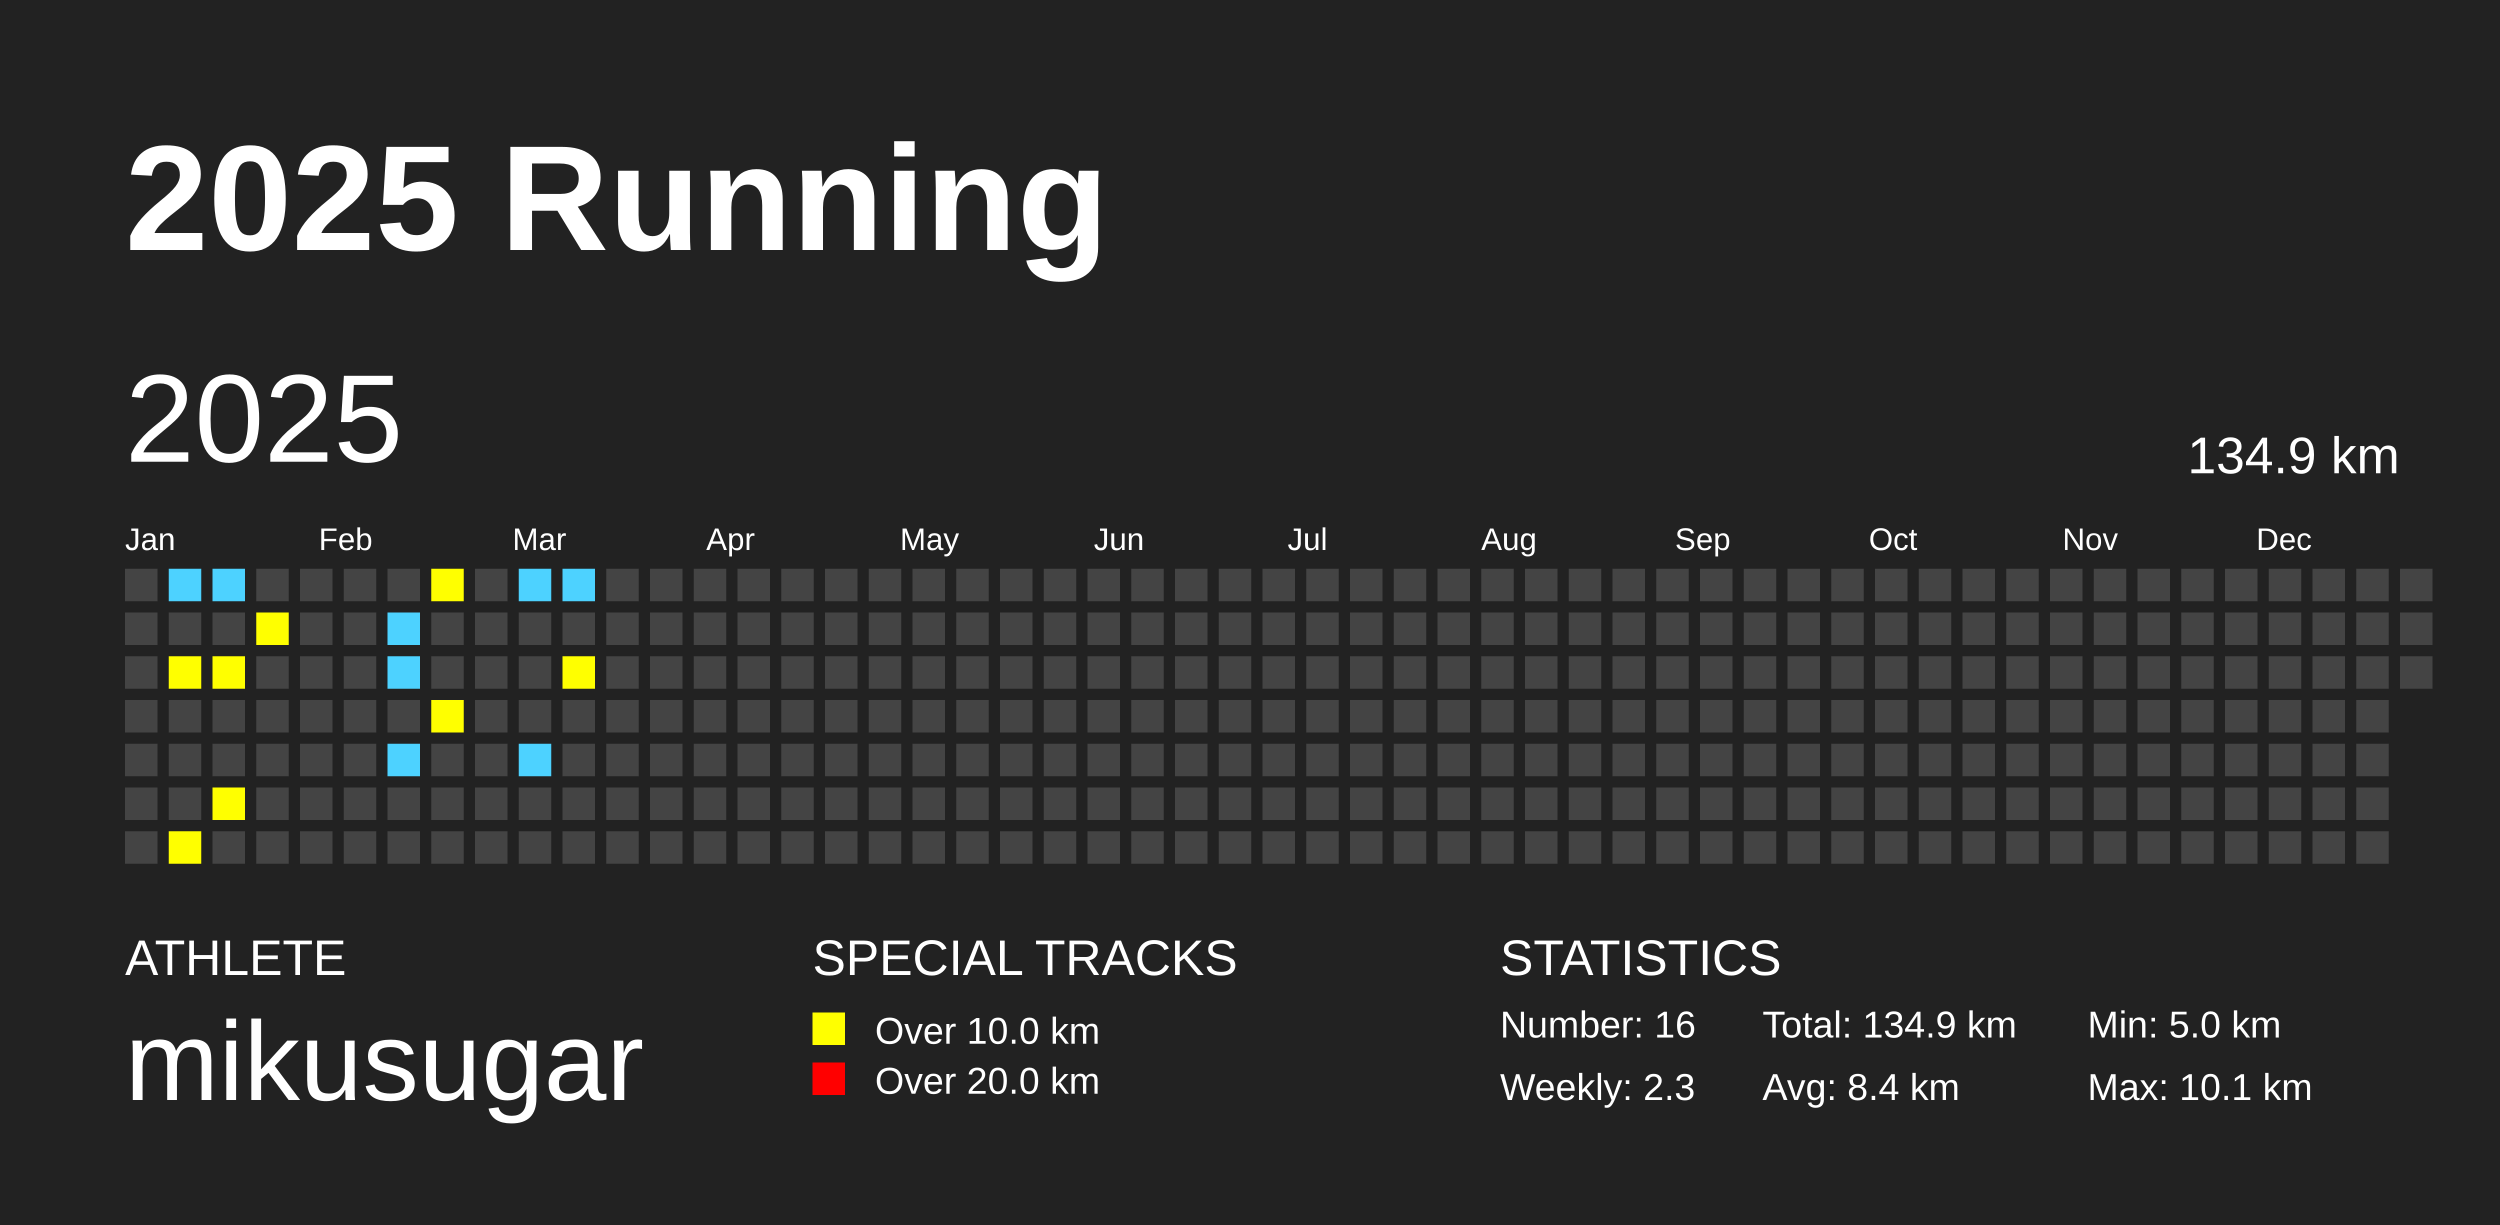
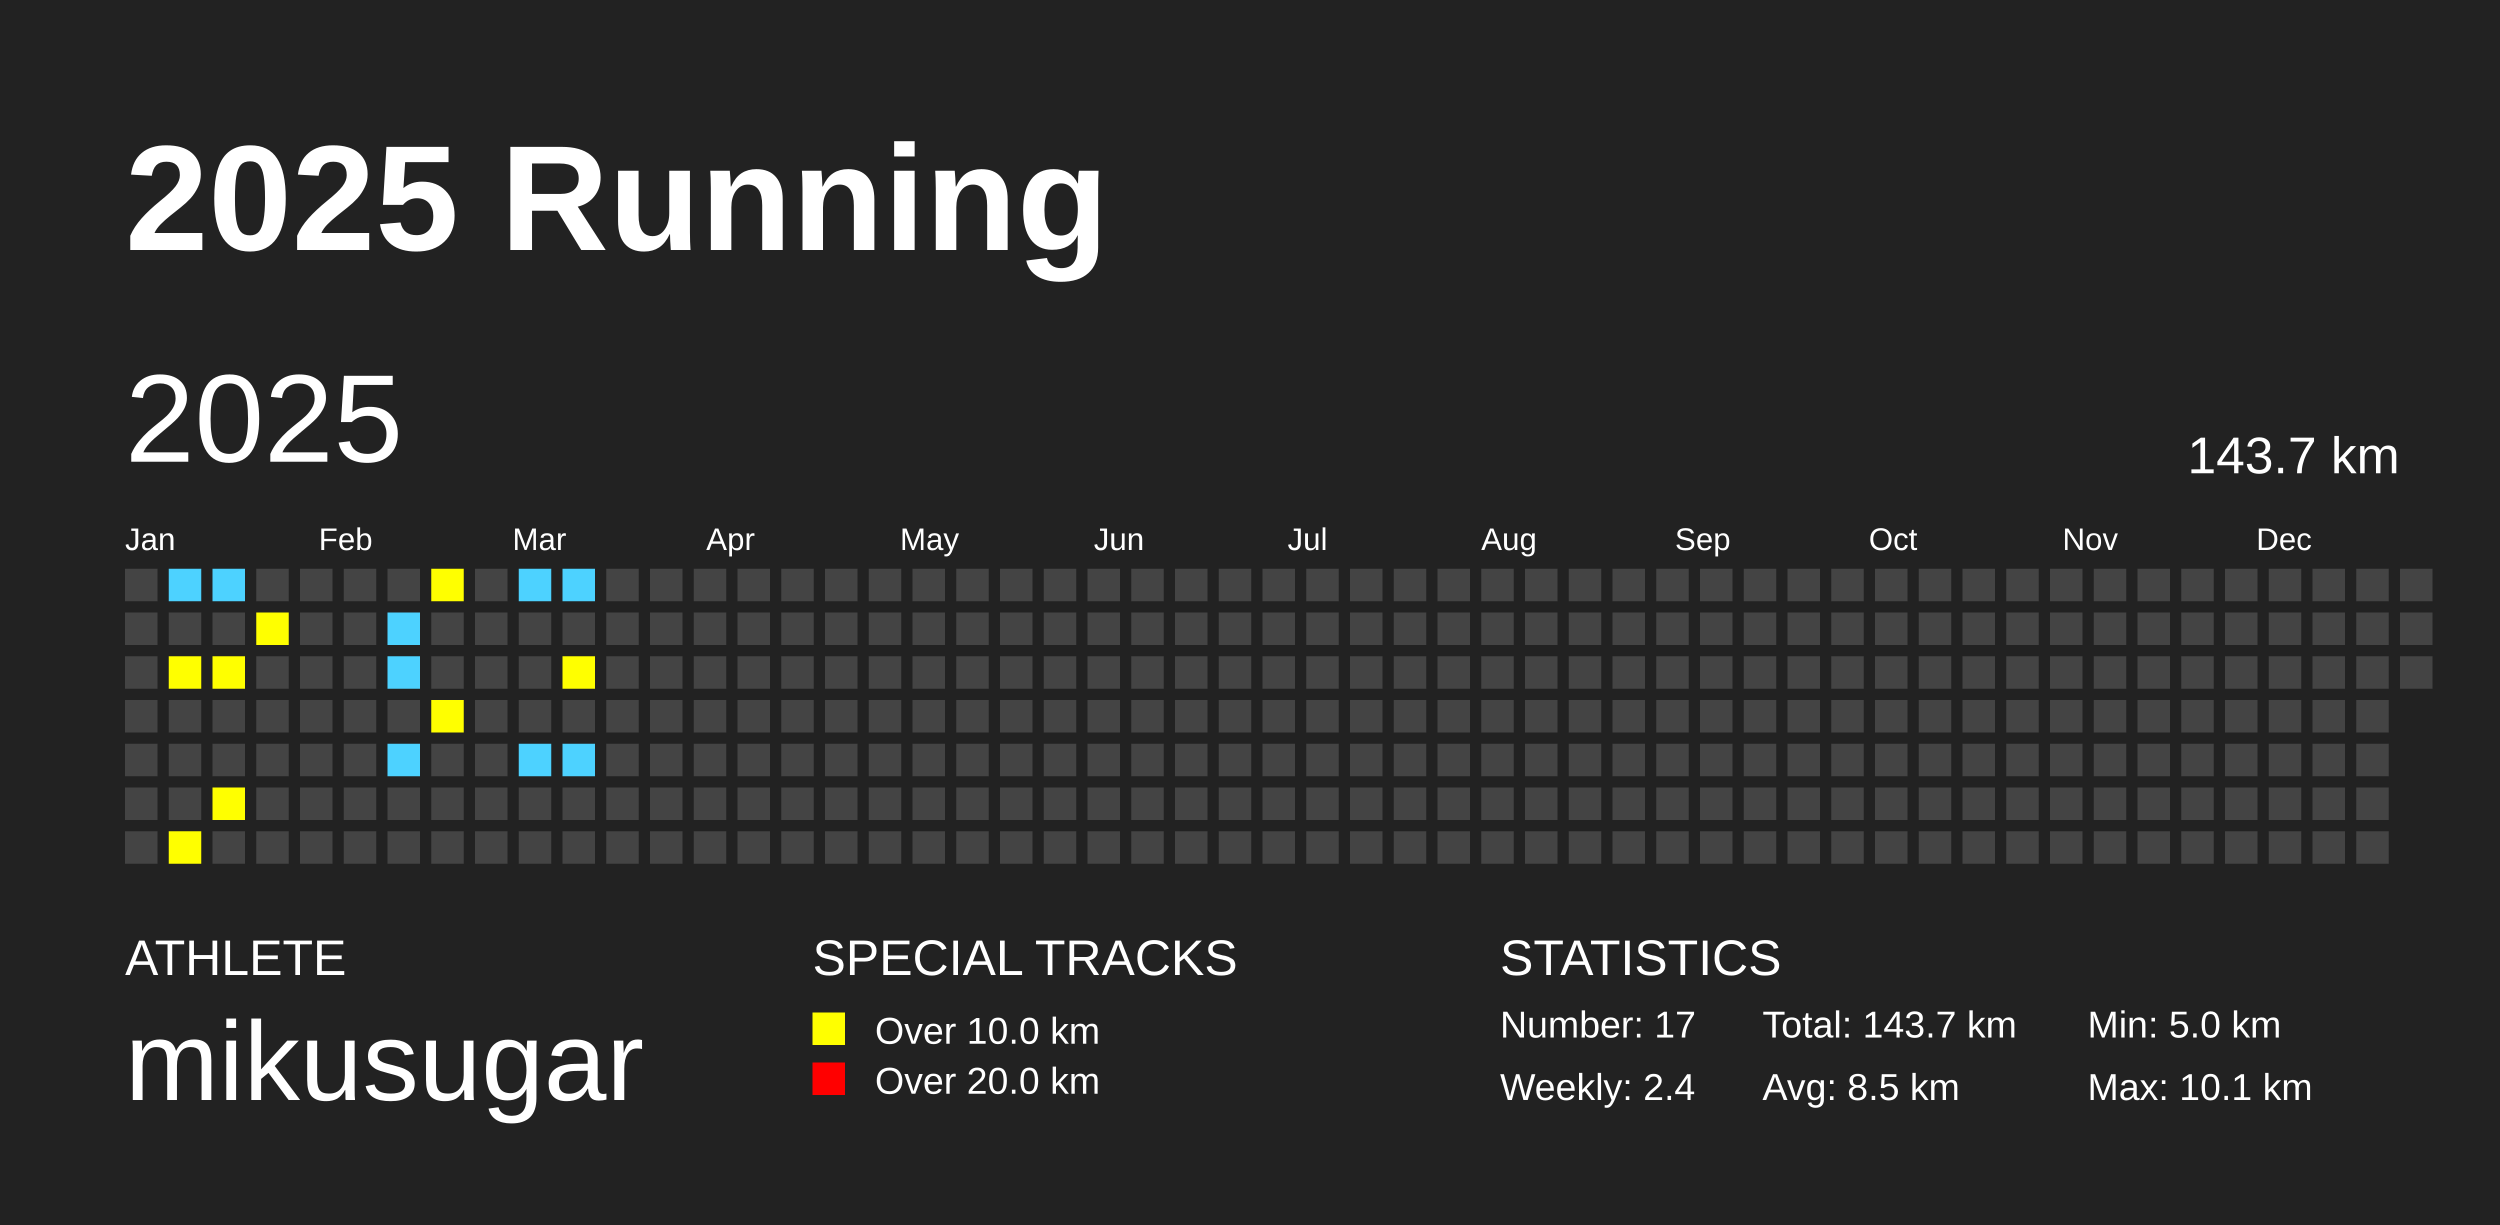
<svg xmlns="http://www.w3.org/2000/svg" baseProfile="full" height="98mm" version="1.1" viewBox="0,0,200,98" width="200mm">
  <defs />
  <rect fill="#222222" height="98" width="200" x="0" y="0" />
  <text fill="#FFFFFF" style="font-size:12px; font-family:Arial; font-weight:bold;" x="10" y="20">2025 Running</text>
  <text fill="#FFFFFF" style="font-size:4px; font-family:Arial" x="10" y="78">ATHLETE</text>
  <text fill="#FFFFFF" style="font-size:9px; font-family:Arial" x="10" y="88">mikusugar</text>
  <text fill="#FFFFFF" style="font-size:4px; font-family:Arial" x="65" y="78">SPECIAL TRACKS</text>
  <rect fill="yellow" height="2.6" width="2.6" x="65" y="81" />
  <text fill="#FFFFFF" style="font-size:3px; font-family:Arial" x="70" y="83.5">Over 10.0 km</text>
  <rect fill="red" height="2.6" width="2.6" x="65" y="85" />
  <text fill="#FFFFFF" style="font-size:3px; font-family:Arial" x="70" y="87.5">Over 20.0 km</text>
  <text fill="#FFFFFF" style="font-size:4px; font-family:Arial" x="120" y="78">STATISTICS</text>
-   <text fill="#FFFFFF" style="font-size:3px; font-family:Arial" x="120" y="83">Number: 16</text>
-   <text fill="#FFFFFF" style="font-size:3px; font-family:Arial" x="120" y="88">Weekly: 2.3</text>
-   <text fill="#FFFFFF" style="font-size:3px; font-family:Arial" x="141" y="83">Total: 134.9 km</text>
-   <text fill="#FFFFFF" style="font-size:3px; font-family:Arial" x="141" y="88">Avg: 8.4 km</text>
+   <text fill="#FFFFFF" style="font-size:3px; font-family:Arial" x="120" y="83">Number: 17</text>
+   <text fill="#FFFFFF" style="font-size:3px; font-family:Arial" x="120" y="88">Weekly: 2.4</text>
+   <text fill="#FFFFFF" style="font-size:3px; font-family:Arial" x="141" y="83">Total: 143.7 km</text>
+   <text fill="#FFFFFF" style="font-size:3px; font-family:Arial" x="141" y="88">Avg: 8.5 km</text>
  <text fill="#FFFFFF" style="font-size:3px; font-family:Arial" x="167" y="83">Min: 5.0 km</text>
  <text fill="#FFFFFF" style="font-size:3px; font-family:Arial" x="167" y="88">Max: 10.1 km</text>
  <text dominant-baseline="hanging" fill="#FFFFFF" style="font-size:10.0px; font-family:Arial;" x="10" y="30">2025</text>
-   <text dominant-baseline="hanging" fill="#FFFFFF" style="font-size:4.125px; font-family:Arial;" x="175" y="35">134.9 km</text>
+   <text dominant-baseline="hanging" fill="#FFFFFF" style="font-size:4.125px; font-family:Arial;" x="175" y="35">143.7 km</text>
  <text fill="#FFFFFF" style="font-size:2.5px; font-family:Arial" x="10.0" y="44">Jan</text>
  <text fill="#FFFFFF" style="font-size:2.5px; font-family:Arial" x="25.5" y="44">Feb</text>
  <text fill="#FFFFFF" style="font-size:2.5px; font-family:Arial" x="41.0" y="44">Mar</text>
  <text fill="#FFFFFF" style="font-size:2.5px; font-family:Arial" x="56.5" y="44">Apr</text>
  <text fill="#FFFFFF" style="font-size:2.5px; font-family:Arial" x="72.0" y="44">May</text>
  <text fill="#FFFFFF" style="font-size:2.5px; font-family:Arial" x="87.5" y="44">Jun</text>
  <text fill="#FFFFFF" style="font-size:2.5px; font-family:Arial" x="103.0" y="44">Jul</text>
  <text fill="#FFFFFF" style="font-size:2.5px; font-family:Arial" x="118.5" y="44">Aug</text>
  <text fill="#FFFFFF" style="font-size:2.5px; font-family:Arial" x="134.0" y="44">Sep</text>
  <text fill="#FFFFFF" style="font-size:2.5px; font-family:Arial" x="149.5" y="44">Oct</text>
  <text fill="#FFFFFF" style="font-size:2.5px; font-family:Arial" x="165.0" y="44">Nov</text>
  <text fill="#FFFFFF" style="font-size:2.5px; font-family:Arial" x="180.5" y="44">Dec</text>
  <rect fill="#444444" height="2.6" width="2.6" x="10.0" y="45.5" />
  <rect fill="#444444" height="2.6" width="2.6" x="10.0" y="49.0" />
  <rect fill="#444444" height="2.6" width="2.6" x="10.0" y="52.5" />
  <rect fill="#444444" height="2.6" width="2.6" x="10.0" y="56.0" />
  <rect fill="#444444" height="2.6" width="2.6" x="10.0" y="59.5" />
  <rect fill="#444444" height="2.6" width="2.6" x="10.0" y="63.0" />
  <rect fill="#444444" height="2.6" width="2.6" x="10.0" y="66.5" />
  <rect fill="#4DD2FF" height="2.6" width="2.6" x="13.5" y="45.5" />
  <rect fill="#444444" height="2.6" width="2.6" x="13.5" y="49.0" />
  <rect fill="yellow" height="2.6" width="2.6" x="13.5" y="52.5" />
  <rect fill="#444444" height="2.6" width="2.6" x="13.5" y="56.0" />
  <rect fill="#444444" height="2.6" width="2.6" x="13.5" y="59.5" />
  <rect fill="#444444" height="2.6" width="2.6" x="13.5" y="63.0" />
  <rect fill="yellow" height="2.6" width="2.6" x="13.5" y="66.5" />
  <rect fill="#4DD2FF" height="2.6" width="2.6" x="17.0" y="45.5" />
  <rect fill="#444444" height="2.6" width="2.6" x="17.0" y="49.0" />
  <rect fill="yellow" height="2.6" width="2.6" x="17.0" y="52.5" />
  <rect fill="#444444" height="2.6" width="2.6" x="17.0" y="56.0" />
  <rect fill="#444444" height="2.6" width="2.6" x="17.0" y="59.5" />
  <rect fill="yellow" height="2.6" width="2.6" x="17.0" y="63.0" />
  <rect fill="#444444" height="2.6" width="2.6" x="17.0" y="66.5" />
  <rect fill="#444444" height="2.6" width="2.6" x="20.5" y="45.5" />
  <rect fill="yellow" height="2.6" width="2.6" x="20.5" y="49.0" />
  <rect fill="#444444" height="2.6" width="2.6" x="20.5" y="52.5" />
  <rect fill="#444444" height="2.6" width="2.6" x="20.5" y="56.0" />
  <rect fill="#444444" height="2.6" width="2.6" x="20.5" y="59.5" />
  <rect fill="#444444" height="2.6" width="2.6" x="20.5" y="63.0" />
  <rect fill="#444444" height="2.6" width="2.6" x="20.5" y="66.5" />
  <rect fill="#444444" height="2.6" width="2.6" x="24.0" y="45.5" />
  <rect fill="#444444" height="2.6" width="2.6" x="24.0" y="49.0" />
  <rect fill="#444444" height="2.6" width="2.6" x="24.0" y="52.5" />
  <rect fill="#444444" height="2.6" width="2.6" x="24.0" y="56.0" />
  <rect fill="#444444" height="2.6" width="2.6" x="24.0" y="59.5" />
  <rect fill="#444444" height="2.6" width="2.6" x="24.0" y="63.0" />
  <rect fill="#444444" height="2.6" width="2.6" x="24.0" y="66.5" />
  <rect fill="#444444" height="2.6" width="2.6" x="27.5" y="45.5" />
  <rect fill="#444444" height="2.6" width="2.6" x="27.5" y="49.0" />
  <rect fill="#444444" height="2.6" width="2.6" x="27.5" y="52.5" />
  <rect fill="#444444" height="2.6" width="2.6" x="27.5" y="56.0" />
  <rect fill="#444444" height="2.6" width="2.6" x="27.5" y="59.5" />
  <rect fill="#444444" height="2.6" width="2.6" x="27.5" y="63.0" />
  <rect fill="#444444" height="2.6" width="2.6" x="27.5" y="66.5" />
  <rect fill="#444444" height="2.6" width="2.6" x="31.0" y="45.5" />
  <rect fill="#4DD2FF" height="2.6" width="2.6" x="31.0" y="49.0" />
  <rect fill="#4DD2FF" height="2.6" width="2.6" x="31.0" y="52.5" />
  <rect fill="#444444" height="2.6" width="2.6" x="31.0" y="56.0" />
  <rect fill="#4DD2FF" height="2.6" width="2.6" x="31.0" y="59.5" />
  <rect fill="#444444" height="2.6" width="2.6" x="31.0" y="63.0" />
  <rect fill="#444444" height="2.6" width="2.6" x="31.0" y="66.5" />
  <rect fill="yellow" height="2.6" width="2.6" x="34.5" y="45.5" />
  <rect fill="#444444" height="2.6" width="2.6" x="34.5" y="49.0" />
  <rect fill="#444444" height="2.6" width="2.6" x="34.5" y="52.5" />
  <rect fill="yellow" height="2.6" width="2.6" x="34.5" y="56.0" />
  <rect fill="#444444" height="2.6" width="2.6" x="34.5" y="59.5" />
  <rect fill="#444444" height="2.6" width="2.6" x="34.5" y="63.0" />
  <rect fill="#444444" height="2.6" width="2.6" x="34.5" y="66.5" />
  <rect fill="#444444" height="2.6" width="2.6" x="38.0" y="45.5" />
  <rect fill="#444444" height="2.6" width="2.6" x="38.0" y="49.0" />
  <rect fill="#444444" height="2.6" width="2.6" x="38.0" y="52.5" />
  <rect fill="#444444" height="2.6" width="2.6" x="38.0" y="56.0" />
  <rect fill="#444444" height="2.6" width="2.6" x="38.0" y="59.5" />
  <rect fill="#444444" height="2.6" width="2.6" x="38.0" y="63.0" />
  <rect fill="#444444" height="2.6" width="2.6" x="38.0" y="66.5" />
  <rect fill="#4DD2FF" height="2.6" width="2.6" x="41.5" y="45.5" />
  <rect fill="#444444" height="2.6" width="2.6" x="41.5" y="49.0" />
  <rect fill="#444444" height="2.6" width="2.6" x="41.5" y="52.5" />
  <rect fill="#444444" height="2.6" width="2.6" x="41.5" y="56.0" />
  <rect fill="#4DD2FF" height="2.6" width="2.6" x="41.5" y="59.5" />
  <rect fill="#444444" height="2.6" width="2.6" x="41.5" y="63.0" />
  <rect fill="#444444" height="2.6" width="2.6" x="41.5" y="66.5" />
  <rect fill="#4DD2FF" height="2.6" width="2.6" x="45.0" y="45.5" />
  <rect fill="#444444" height="2.6" width="2.6" x="45.0" y="49.0" />
  <rect fill="yellow" height="2.6" width="2.6" x="45.0" y="52.5" />
  <rect fill="#444444" height="2.6" width="2.6" x="45.0" y="56.0" />
-   <rect fill="#444444" height="2.6" width="2.6" x="45.0" y="59.5" />
+   <rect fill="#4DD2FF" height="2.6" width="2.6" x="45.0" y="59.5" />
  <rect fill="#444444" height="2.6" width="2.6" x="45.0" y="63.0" />
  <rect fill="#444444" height="2.6" width="2.6" x="45.0" y="66.5" />
  <rect fill="#444444" height="2.6" width="2.6" x="48.5" y="45.5" />
  <rect fill="#444444" height="2.6" width="2.6" x="48.5" y="49.0" />
  <rect fill="#444444" height="2.6" width="2.6" x="48.5" y="52.5" />
  <rect fill="#444444" height="2.6" width="2.6" x="48.5" y="56.0" />
  <rect fill="#444444" height="2.6" width="2.6" x="48.5" y="59.5" />
  <rect fill="#444444" height="2.6" width="2.6" x="48.5" y="63.0" />
  <rect fill="#444444" height="2.6" width="2.6" x="48.5" y="66.5" />
  <rect fill="#444444" height="2.6" width="2.6" x="52.0" y="45.5" />
  <rect fill="#444444" height="2.6" width="2.6" x="52.0" y="49.0" />
  <rect fill="#444444" height="2.6" width="2.6" x="52.0" y="52.5" />
  <rect fill="#444444" height="2.6" width="2.6" x="52.0" y="56.0" />
  <rect fill="#444444" height="2.6" width="2.6" x="52.0" y="59.5" />
  <rect fill="#444444" height="2.6" width="2.6" x="52.0" y="63.0" />
  <rect fill="#444444" height="2.6" width="2.6" x="52.0" y="66.5" />
  <rect fill="#444444" height="2.6" width="2.6" x="55.5" y="45.5" />
  <rect fill="#444444" height="2.6" width="2.6" x="55.5" y="49.0" />
  <rect fill="#444444" height="2.6" width="2.6" x="55.5" y="52.5" />
  <rect fill="#444444" height="2.6" width="2.6" x="55.5" y="56.0" />
  <rect fill="#444444" height="2.6" width="2.6" x="55.5" y="59.5" />
  <rect fill="#444444" height="2.6" width="2.6" x="55.5" y="63.0" />
  <rect fill="#444444" height="2.6" width="2.6" x="55.5" y="66.5" />
  <rect fill="#444444" height="2.6" width="2.6" x="59.0" y="45.5" />
  <rect fill="#444444" height="2.6" width="2.6" x="59.0" y="49.0" />
  <rect fill="#444444" height="2.6" width="2.6" x="59.0" y="52.5" />
  <rect fill="#444444" height="2.6" width="2.6" x="59.0" y="56.0" />
  <rect fill="#444444" height="2.6" width="2.6" x="59.0" y="59.5" />
  <rect fill="#444444" height="2.6" width="2.6" x="59.0" y="63.0" />
  <rect fill="#444444" height="2.6" width="2.6" x="59.0" y="66.5" />
  <rect fill="#444444" height="2.6" width="2.6" x="62.5" y="45.5" />
  <rect fill="#444444" height="2.6" width="2.6" x="62.5" y="49.0" />
  <rect fill="#444444" height="2.6" width="2.6" x="62.5" y="52.5" />
  <rect fill="#444444" height="2.6" width="2.6" x="62.5" y="56.0" />
  <rect fill="#444444" height="2.6" width="2.6" x="62.5" y="59.5" />
  <rect fill="#444444" height="2.6" width="2.6" x="62.5" y="63.0" />
  <rect fill="#444444" height="2.6" width="2.6" x="62.5" y="66.5" />
  <rect fill="#444444" height="2.6" width="2.6" x="66.0" y="45.5" />
  <rect fill="#444444" height="2.6" width="2.6" x="66.0" y="49.0" />
  <rect fill="#444444" height="2.6" width="2.6" x="66.0" y="52.5" />
  <rect fill="#444444" height="2.6" width="2.6" x="66.0" y="56.0" />
  <rect fill="#444444" height="2.6" width="2.6" x="66.0" y="59.5" />
  <rect fill="#444444" height="2.6" width="2.6" x="66.0" y="63.0" />
  <rect fill="#444444" height="2.6" width="2.6" x="66.0" y="66.5" />
  <rect fill="#444444" height="2.6" width="2.6" x="69.5" y="45.5" />
  <rect fill="#444444" height="2.6" width="2.6" x="69.5" y="49.0" />
  <rect fill="#444444" height="2.6" width="2.6" x="69.5" y="52.5" />
  <rect fill="#444444" height="2.6" width="2.6" x="69.5" y="56.0" />
  <rect fill="#444444" height="2.6" width="2.6" x="69.5" y="59.5" />
  <rect fill="#444444" height="2.6" width="2.6" x="69.5" y="63.0" />
  <rect fill="#444444" height="2.6" width="2.6" x="69.5" y="66.5" />
  <rect fill="#444444" height="2.6" width="2.6" x="73.0" y="45.5" />
  <rect fill="#444444" height="2.6" width="2.6" x="73.0" y="49.0" />
  <rect fill="#444444" height="2.6" width="2.6" x="73.0" y="52.5" />
  <rect fill="#444444" height="2.6" width="2.6" x="73.0" y="56.0" />
  <rect fill="#444444" height="2.6" width="2.6" x="73.0" y="59.5" />
  <rect fill="#444444" height="2.6" width="2.6" x="73.0" y="63.0" />
  <rect fill="#444444" height="2.6" width="2.6" x="73.0" y="66.5" />
  <rect fill="#444444" height="2.6" width="2.6" x="76.5" y="45.5" />
  <rect fill="#444444" height="2.6" width="2.6" x="76.5" y="49.0" />
  <rect fill="#444444" height="2.6" width="2.6" x="76.5" y="52.5" />
  <rect fill="#444444" height="2.6" width="2.6" x="76.5" y="56.0" />
  <rect fill="#444444" height="2.6" width="2.6" x="76.5" y="59.5" />
  <rect fill="#444444" height="2.6" width="2.6" x="76.5" y="63.0" />
  <rect fill="#444444" height="2.6" width="2.6" x="76.5" y="66.5" />
  <rect fill="#444444" height="2.6" width="2.6" x="80.0" y="45.5" />
  <rect fill="#444444" height="2.6" width="2.6" x="80.0" y="49.0" />
  <rect fill="#444444" height="2.6" width="2.6" x="80.0" y="52.5" />
  <rect fill="#444444" height="2.6" width="2.6" x="80.0" y="56.0" />
  <rect fill="#444444" height="2.6" width="2.6" x="80.0" y="59.5" />
  <rect fill="#444444" height="2.6" width="2.6" x="80.0" y="63.0" />
  <rect fill="#444444" height="2.6" width="2.6" x="80.0" y="66.5" />
  <rect fill="#444444" height="2.6" width="2.6" x="83.5" y="45.5" />
  <rect fill="#444444" height="2.6" width="2.6" x="83.5" y="49.0" />
  <rect fill="#444444" height="2.6" width="2.6" x="83.5" y="52.5" />
  <rect fill="#444444" height="2.6" width="2.6" x="83.5" y="56.0" />
  <rect fill="#444444" height="2.6" width="2.6" x="83.5" y="59.5" />
  <rect fill="#444444" height="2.6" width="2.6" x="83.5" y="63.0" />
  <rect fill="#444444" height="2.6" width="2.6" x="83.5" y="66.5" />
  <rect fill="#444444" height="2.6" width="2.6" x="87.0" y="45.5" />
  <rect fill="#444444" height="2.6" width="2.6" x="87.0" y="49.0" />
  <rect fill="#444444" height="2.6" width="2.6" x="87.0" y="52.5" />
  <rect fill="#444444" height="2.6" width="2.6" x="87.0" y="56.0" />
  <rect fill="#444444" height="2.6" width="2.6" x="87.0" y="59.5" />
  <rect fill="#444444" height="2.6" width="2.6" x="87.0" y="63.0" />
  <rect fill="#444444" height="2.6" width="2.6" x="87.0" y="66.5" />
  <rect fill="#444444" height="2.6" width="2.6" x="90.5" y="45.5" />
  <rect fill="#444444" height="2.6" width="2.6" x="90.5" y="49.0" />
  <rect fill="#444444" height="2.6" width="2.6" x="90.5" y="52.5" />
  <rect fill="#444444" height="2.6" width="2.6" x="90.5" y="56.0" />
  <rect fill="#444444" height="2.6" width="2.6" x="90.5" y="59.5" />
  <rect fill="#444444" height="2.6" width="2.6" x="90.5" y="63.0" />
  <rect fill="#444444" height="2.6" width="2.6" x="90.5" y="66.5" />
  <rect fill="#444444" height="2.6" width="2.6" x="94.0" y="45.5" />
  <rect fill="#444444" height="2.6" width="2.6" x="94.0" y="49.0" />
  <rect fill="#444444" height="2.6" width="2.6" x="94.0" y="52.5" />
  <rect fill="#444444" height="2.6" width="2.6" x="94.0" y="56.0" />
  <rect fill="#444444" height="2.6" width="2.6" x="94.0" y="59.5" />
  <rect fill="#444444" height="2.6" width="2.6" x="94.0" y="63.0" />
  <rect fill="#444444" height="2.6" width="2.6" x="94.0" y="66.5" />
  <rect fill="#444444" height="2.6" width="2.6" x="97.5" y="45.5" />
  <rect fill="#444444" height="2.6" width="2.6" x="97.5" y="49.0" />
  <rect fill="#444444" height="2.6" width="2.6" x="97.5" y="52.5" />
  <rect fill="#444444" height="2.6" width="2.6" x="97.5" y="56.0" />
  <rect fill="#444444" height="2.6" width="2.6" x="97.5" y="59.5" />
  <rect fill="#444444" height="2.6" width="2.6" x="97.5" y="63.0" />
  <rect fill="#444444" height="2.6" width="2.6" x="97.5" y="66.5" />
  <rect fill="#444444" height="2.6" width="2.6" x="101.0" y="45.5" />
  <rect fill="#444444" height="2.6" width="2.6" x="101.0" y="49.0" />
  <rect fill="#444444" height="2.6" width="2.6" x="101.0" y="52.5" />
  <rect fill="#444444" height="2.6" width="2.6" x="101.0" y="56.0" />
  <rect fill="#444444" height="2.6" width="2.6" x="101.0" y="59.5" />
  <rect fill="#444444" height="2.6" width="2.6" x="101.0" y="63.0" />
  <rect fill="#444444" height="2.6" width="2.6" x="101.0" y="66.5" />
  <rect fill="#444444" height="2.6" width="2.6" x="104.5" y="45.5" />
  <rect fill="#444444" height="2.6" width="2.6" x="104.5" y="49.0" />
  <rect fill="#444444" height="2.6" width="2.6" x="104.5" y="52.5" />
  <rect fill="#444444" height="2.6" width="2.6" x="104.5" y="56.0" />
  <rect fill="#444444" height="2.6" width="2.6" x="104.5" y="59.5" />
  <rect fill="#444444" height="2.6" width="2.6" x="104.5" y="63.0" />
  <rect fill="#444444" height="2.6" width="2.6" x="104.5" y="66.5" />
  <rect fill="#444444" height="2.6" width="2.6" x="108.0" y="45.5" />
  <rect fill="#444444" height="2.6" width="2.6" x="108.0" y="49.0" />
  <rect fill="#444444" height="2.6" width="2.6" x="108.0" y="52.5" />
  <rect fill="#444444" height="2.6" width="2.6" x="108.0" y="56.0" />
  <rect fill="#444444" height="2.6" width="2.6" x="108.0" y="59.5" />
  <rect fill="#444444" height="2.6" width="2.6" x="108.0" y="63.0" />
  <rect fill="#444444" height="2.6" width="2.6" x="108.0" y="66.5" />
  <rect fill="#444444" height="2.6" width="2.6" x="111.5" y="45.5" />
  <rect fill="#444444" height="2.6" width="2.6" x="111.5" y="49.0" />
  <rect fill="#444444" height="2.6" width="2.6" x="111.5" y="52.5" />
  <rect fill="#444444" height="2.6" width="2.6" x="111.5" y="56.0" />
  <rect fill="#444444" height="2.6" width="2.6" x="111.5" y="59.5" />
  <rect fill="#444444" height="2.6" width="2.6" x="111.5" y="63.0" />
  <rect fill="#444444" height="2.6" width="2.6" x="111.5" y="66.5" />
  <rect fill="#444444" height="2.6" width="2.6" x="115.0" y="45.5" />
  <rect fill="#444444" height="2.6" width="2.6" x="115.0" y="49.0" />
  <rect fill="#444444" height="2.6" width="2.6" x="115.0" y="52.5" />
  <rect fill="#444444" height="2.6" width="2.6" x="115.0" y="56.0" />
  <rect fill="#444444" height="2.6" width="2.6" x="115.0" y="59.5" />
  <rect fill="#444444" height="2.6" width="2.6" x="115.0" y="63.0" />
  <rect fill="#444444" height="2.6" width="2.6" x="115.0" y="66.5" />
  <rect fill="#444444" height="2.6" width="2.6" x="118.5" y="45.5" />
  <rect fill="#444444" height="2.6" width="2.6" x="118.5" y="49.0" />
  <rect fill="#444444" height="2.6" width="2.6" x="118.5" y="52.5" />
  <rect fill="#444444" height="2.6" width="2.6" x="118.5" y="56.0" />
  <rect fill="#444444" height="2.6" width="2.6" x="118.5" y="59.5" />
  <rect fill="#444444" height="2.6" width="2.6" x="118.5" y="63.0" />
  <rect fill="#444444" height="2.6" width="2.6" x="118.5" y="66.5" />
  <rect fill="#444444" height="2.6" width="2.6" x="122.0" y="45.5" />
  <rect fill="#444444" height="2.6" width="2.6" x="122.0" y="49.0" />
  <rect fill="#444444" height="2.6" width="2.6" x="122.0" y="52.5" />
  <rect fill="#444444" height="2.6" width="2.6" x="122.0" y="56.0" />
  <rect fill="#444444" height="2.6" width="2.6" x="122.0" y="59.5" />
  <rect fill="#444444" height="2.6" width="2.6" x="122.0" y="63.0" />
  <rect fill="#444444" height="2.6" width="2.6" x="122.0" y="66.5" />
  <rect fill="#444444" height="2.6" width="2.6" x="125.5" y="45.5" />
  <rect fill="#444444" height="2.6" width="2.6" x="125.5" y="49.0" />
  <rect fill="#444444" height="2.6" width="2.6" x="125.5" y="52.5" />
  <rect fill="#444444" height="2.6" width="2.6" x="125.5" y="56.0" />
  <rect fill="#444444" height="2.6" width="2.6" x="125.5" y="59.5" />
  <rect fill="#444444" height="2.6" width="2.6" x="125.5" y="63.0" />
  <rect fill="#444444" height="2.6" width="2.6" x="125.5" y="66.5" />
  <rect fill="#444444" height="2.6" width="2.6" x="129.0" y="45.5" />
  <rect fill="#444444" height="2.6" width="2.6" x="129.0" y="49.0" />
  <rect fill="#444444" height="2.6" width="2.6" x="129.0" y="52.5" />
  <rect fill="#444444" height="2.6" width="2.6" x="129.0" y="56.0" />
  <rect fill="#444444" height="2.6" width="2.6" x="129.0" y="59.5" />
  <rect fill="#444444" height="2.6" width="2.6" x="129.0" y="63.0" />
  <rect fill="#444444" height="2.6" width="2.6" x="129.0" y="66.5" />
  <rect fill="#444444" height="2.6" width="2.6" x="132.5" y="45.5" />
  <rect fill="#444444" height="2.6" width="2.6" x="132.5" y="49.0" />
  <rect fill="#444444" height="2.6" width="2.6" x="132.5" y="52.5" />
  <rect fill="#444444" height="2.6" width="2.6" x="132.5" y="56.0" />
  <rect fill="#444444" height="2.6" width="2.6" x="132.5" y="59.5" />
  <rect fill="#444444" height="2.6" width="2.6" x="132.5" y="63.0" />
  <rect fill="#444444" height="2.6" width="2.6" x="132.5" y="66.5" />
  <rect fill="#444444" height="2.6" width="2.6" x="136.0" y="45.5" />
  <rect fill="#444444" height="2.6" width="2.6" x="136.0" y="49.0" />
  <rect fill="#444444" height="2.6" width="2.6" x="136.0" y="52.5" />
  <rect fill="#444444" height="2.6" width="2.6" x="136.0" y="56.0" />
  <rect fill="#444444" height="2.6" width="2.6" x="136.0" y="59.5" />
  <rect fill="#444444" height="2.6" width="2.6" x="136.0" y="63.0" />
  <rect fill="#444444" height="2.6" width="2.6" x="136.0" y="66.5" />
  <rect fill="#444444" height="2.6" width="2.6" x="139.5" y="45.5" />
  <rect fill="#444444" height="2.6" width="2.6" x="139.5" y="49.0" />
  <rect fill="#444444" height="2.6" width="2.6" x="139.5" y="52.5" />
  <rect fill="#444444" height="2.6" width="2.6" x="139.5" y="56.0" />
  <rect fill="#444444" height="2.6" width="2.6" x="139.5" y="59.5" />
  <rect fill="#444444" height="2.6" width="2.6" x="139.5" y="63.0" />
  <rect fill="#444444" height="2.6" width="2.6" x="139.5" y="66.5" />
  <rect fill="#444444" height="2.6" width="2.6" x="143.0" y="45.5" />
  <rect fill="#444444" height="2.6" width="2.6" x="143.0" y="49.0" />
  <rect fill="#444444" height="2.6" width="2.6" x="143.0" y="52.5" />
  <rect fill="#444444" height="2.6" width="2.6" x="143.0" y="56.0" />
  <rect fill="#444444" height="2.6" width="2.6" x="143.0" y="59.5" />
  <rect fill="#444444" height="2.6" width="2.6" x="143.0" y="63.0" />
  <rect fill="#444444" height="2.6" width="2.6" x="143.0" y="66.5" />
  <rect fill="#444444" height="2.6" width="2.6" x="146.5" y="45.5" />
  <rect fill="#444444" height="2.6" width="2.6" x="146.5" y="49.0" />
  <rect fill="#444444" height="2.6" width="2.6" x="146.5" y="52.5" />
  <rect fill="#444444" height="2.6" width="2.6" x="146.5" y="56.0" />
  <rect fill="#444444" height="2.6" width="2.6" x="146.5" y="59.5" />
  <rect fill="#444444" height="2.6" width="2.6" x="146.5" y="63.0" />
  <rect fill="#444444" height="2.6" width="2.6" x="146.5" y="66.5" />
  <rect fill="#444444" height="2.6" width="2.6" x="150.0" y="45.5" />
  <rect fill="#444444" height="2.6" width="2.6" x="150.0" y="49.0" />
  <rect fill="#444444" height="2.6" width="2.6" x="150.0" y="52.5" />
  <rect fill="#444444" height="2.6" width="2.6" x="150.0" y="56.0" />
  <rect fill="#444444" height="2.6" width="2.6" x="150.0" y="59.5" />
  <rect fill="#444444" height="2.6" width="2.6" x="150.0" y="63.0" />
  <rect fill="#444444" height="2.6" width="2.6" x="150.0" y="66.5" />
  <rect fill="#444444" height="2.6" width="2.6" x="153.5" y="45.5" />
  <rect fill="#444444" height="2.6" width="2.6" x="153.5" y="49.0" />
  <rect fill="#444444" height="2.6" width="2.6" x="153.5" y="52.5" />
  <rect fill="#444444" height="2.6" width="2.6" x="153.5" y="56.0" />
  <rect fill="#444444" height="2.6" width="2.6" x="153.5" y="59.5" />
  <rect fill="#444444" height="2.6" width="2.6" x="153.5" y="63.0" />
  <rect fill="#444444" height="2.6" width="2.6" x="153.5" y="66.5" />
  <rect fill="#444444" height="2.6" width="2.6" x="157.0" y="45.5" />
  <rect fill="#444444" height="2.6" width="2.6" x="157.0" y="49.0" />
  <rect fill="#444444" height="2.6" width="2.6" x="157.0" y="52.5" />
  <rect fill="#444444" height="2.6" width="2.6" x="157.0" y="56.0" />
  <rect fill="#444444" height="2.6" width="2.6" x="157.0" y="59.5" />
  <rect fill="#444444" height="2.6" width="2.6" x="157.0" y="63.0" />
  <rect fill="#444444" height="2.6" width="2.6" x="157.0" y="66.5" />
  <rect fill="#444444" height="2.6" width="2.6" x="160.5" y="45.5" />
  <rect fill="#444444" height="2.6" width="2.6" x="160.5" y="49.0" />
  <rect fill="#444444" height="2.6" width="2.6" x="160.5" y="52.5" />
  <rect fill="#444444" height="2.6" width="2.6" x="160.5" y="56.0" />
  <rect fill="#444444" height="2.6" width="2.6" x="160.5" y="59.5" />
  <rect fill="#444444" height="2.6" width="2.6" x="160.5" y="63.0" />
  <rect fill="#444444" height="2.6" width="2.6" x="160.5" y="66.5" />
  <rect fill="#444444" height="2.6" width="2.6" x="164.0" y="45.5" />
  <rect fill="#444444" height="2.6" width="2.6" x="164.0" y="49.0" />
  <rect fill="#444444" height="2.6" width="2.6" x="164.0" y="52.5" />
  <rect fill="#444444" height="2.6" width="2.6" x="164.0" y="56.0" />
  <rect fill="#444444" height="2.6" width="2.6" x="164.0" y="59.5" />
  <rect fill="#444444" height="2.6" width="2.6" x="164.0" y="63.0" />
  <rect fill="#444444" height="2.6" width="2.6" x="164.0" y="66.5" />
  <rect fill="#444444" height="2.6" width="2.6" x="167.5" y="45.5" />
  <rect fill="#444444" height="2.6" width="2.6" x="167.5" y="49.0" />
  <rect fill="#444444" height="2.6" width="2.6" x="167.5" y="52.5" />
  <rect fill="#444444" height="2.6" width="2.6" x="167.5" y="56.0" />
  <rect fill="#444444" height="2.6" width="2.6" x="167.5" y="59.5" />
  <rect fill="#444444" height="2.6" width="2.6" x="167.5" y="63.0" />
  <rect fill="#444444" height="2.6" width="2.6" x="167.5" y="66.5" />
  <rect fill="#444444" height="2.6" width="2.6" x="171.0" y="45.5" />
  <rect fill="#444444" height="2.6" width="2.6" x="171.0" y="49.0" />
  <rect fill="#444444" height="2.6" width="2.6" x="171.0" y="52.5" />
  <rect fill="#444444" height="2.6" width="2.6" x="171.0" y="56.0" />
  <rect fill="#444444" height="2.6" width="2.6" x="171.0" y="59.5" />
  <rect fill="#444444" height="2.6" width="2.6" x="171.0" y="63.0" />
  <rect fill="#444444" height="2.6" width="2.6" x="171.0" y="66.5" />
  <rect fill="#444444" height="2.6" width="2.6" x="174.5" y="45.5" />
  <rect fill="#444444" height="2.6" width="2.6" x="174.5" y="49.0" />
  <rect fill="#444444" height="2.6" width="2.6" x="174.5" y="52.5" />
  <rect fill="#444444" height="2.6" width="2.6" x="174.5" y="56.0" />
  <rect fill="#444444" height="2.6" width="2.6" x="174.5" y="59.5" />
  <rect fill="#444444" height="2.6" width="2.6" x="174.5" y="63.0" />
  <rect fill="#444444" height="2.6" width="2.6" x="174.5" y="66.5" />
  <rect fill="#444444" height="2.6" width="2.6" x="178.0" y="45.5" />
  <rect fill="#444444" height="2.6" width="2.6" x="178.0" y="49.0" />
  <rect fill="#444444" height="2.6" width="2.6" x="178.0" y="52.5" />
  <rect fill="#444444" height="2.6" width="2.6" x="178.0" y="56.0" />
  <rect fill="#444444" height="2.6" width="2.6" x="178.0" y="59.5" />
  <rect fill="#444444" height="2.6" width="2.6" x="178.0" y="63.0" />
  <rect fill="#444444" height="2.6" width="2.6" x="178.0" y="66.5" />
  <rect fill="#444444" height="2.6" width="2.6" x="181.5" y="45.5" />
  <rect fill="#444444" height="2.6" width="2.6" x="181.5" y="49.0" />
  <rect fill="#444444" height="2.6" width="2.6" x="181.5" y="52.5" />
  <rect fill="#444444" height="2.6" width="2.6" x="181.5" y="56.0" />
  <rect fill="#444444" height="2.6" width="2.6" x="181.5" y="59.5" />
  <rect fill="#444444" height="2.6" width="2.6" x="181.5" y="63.0" />
  <rect fill="#444444" height="2.6" width="2.6" x="181.5" y="66.5" />
  <rect fill="#444444" height="2.6" width="2.6" x="185.0" y="45.5" />
  <rect fill="#444444" height="2.6" width="2.6" x="185.0" y="49.0" />
  <rect fill="#444444" height="2.6" width="2.6" x="185.0" y="52.5" />
  <rect fill="#444444" height="2.6" width="2.6" x="185.0" y="56.0" />
  <rect fill="#444444" height="2.6" width="2.6" x="185.0" y="59.5" />
  <rect fill="#444444" height="2.6" width="2.6" x="185.0" y="63.0" />
  <rect fill="#444444" height="2.6" width="2.6" x="185.0" y="66.5" />
  <rect fill="#444444" height="2.6" width="2.6" x="188.5" y="45.5" />
  <rect fill="#444444" height="2.6" width="2.6" x="188.5" y="49.0" />
  <rect fill="#444444" height="2.6" width="2.6" x="188.5" y="52.5" />
  <rect fill="#444444" height="2.6" width="2.6" x="188.5" y="56.0" />
  <rect fill="#444444" height="2.6" width="2.6" x="188.5" y="59.5" />
  <rect fill="#444444" height="2.6" width="2.6" x="188.5" y="63.0" />
  <rect fill="#444444" height="2.6" width="2.6" x="188.5" y="66.5" />
  <rect fill="#444444" height="2.6" width="2.6" x="192.0" y="45.5" />
  <rect fill="#444444" height="2.6" width="2.6" x="192.0" y="49.0" />
  <rect fill="#444444" height="2.6" width="2.6" x="192.0" y="52.5" />
</svg>
